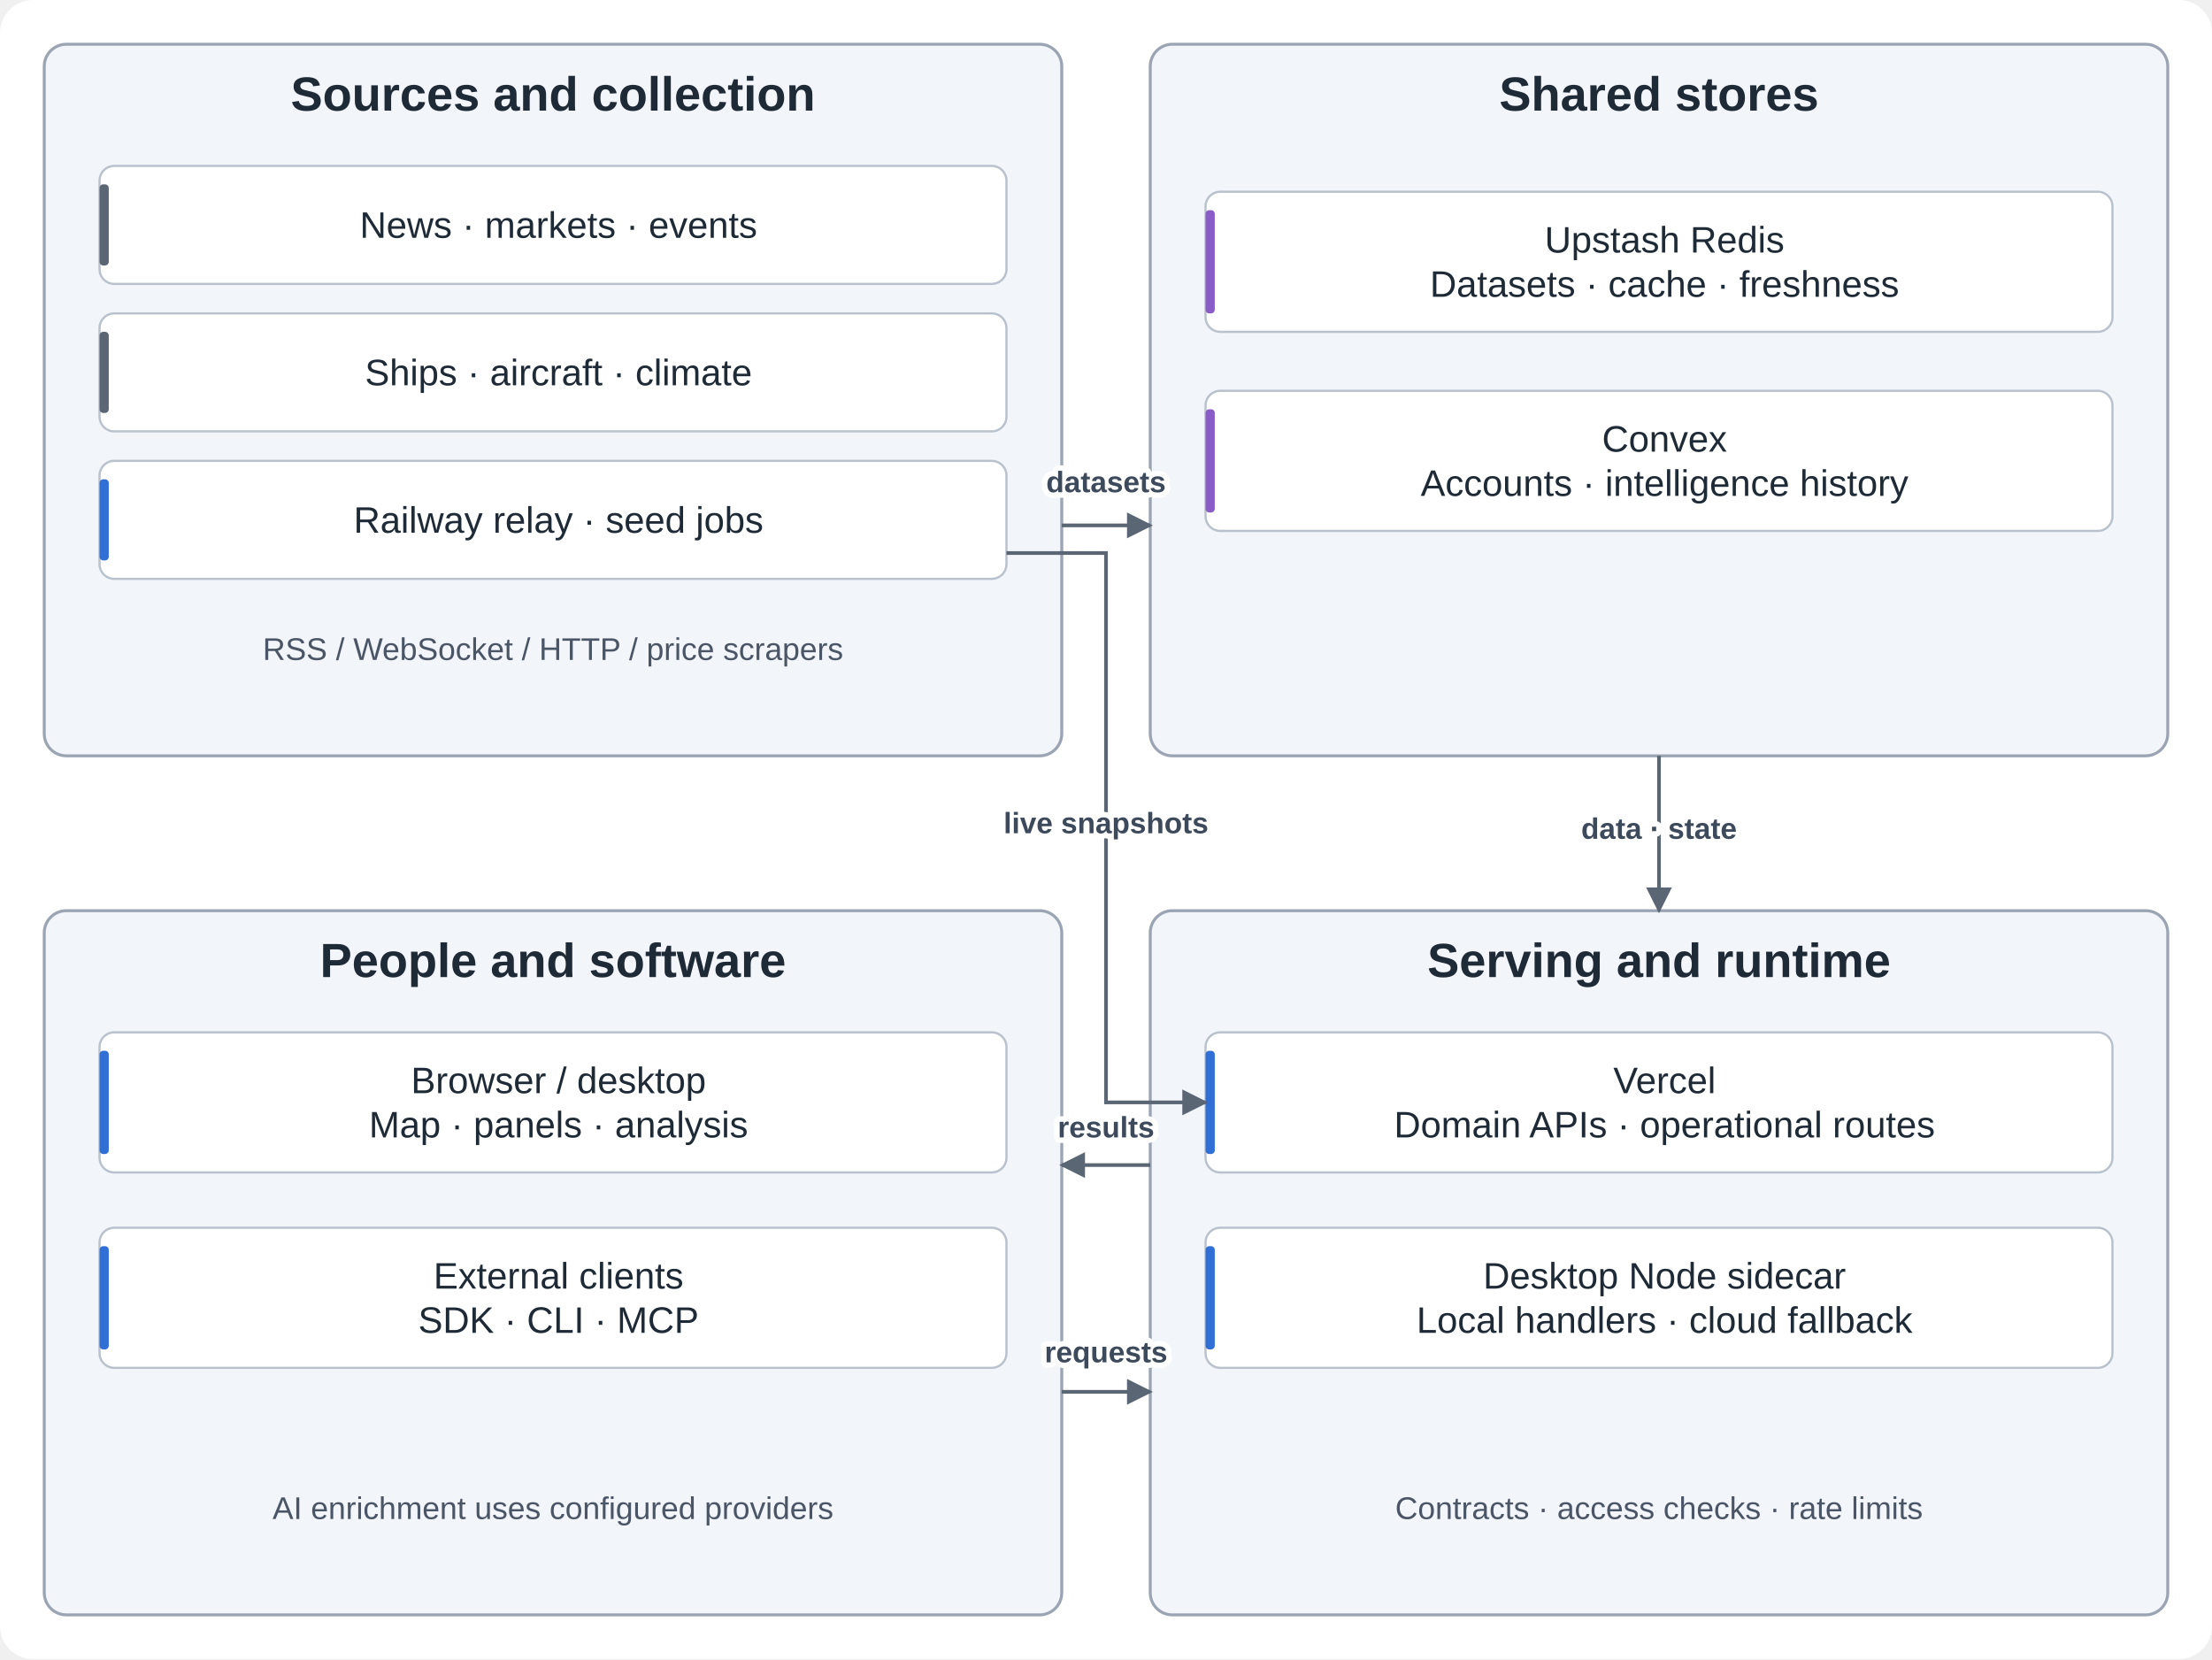
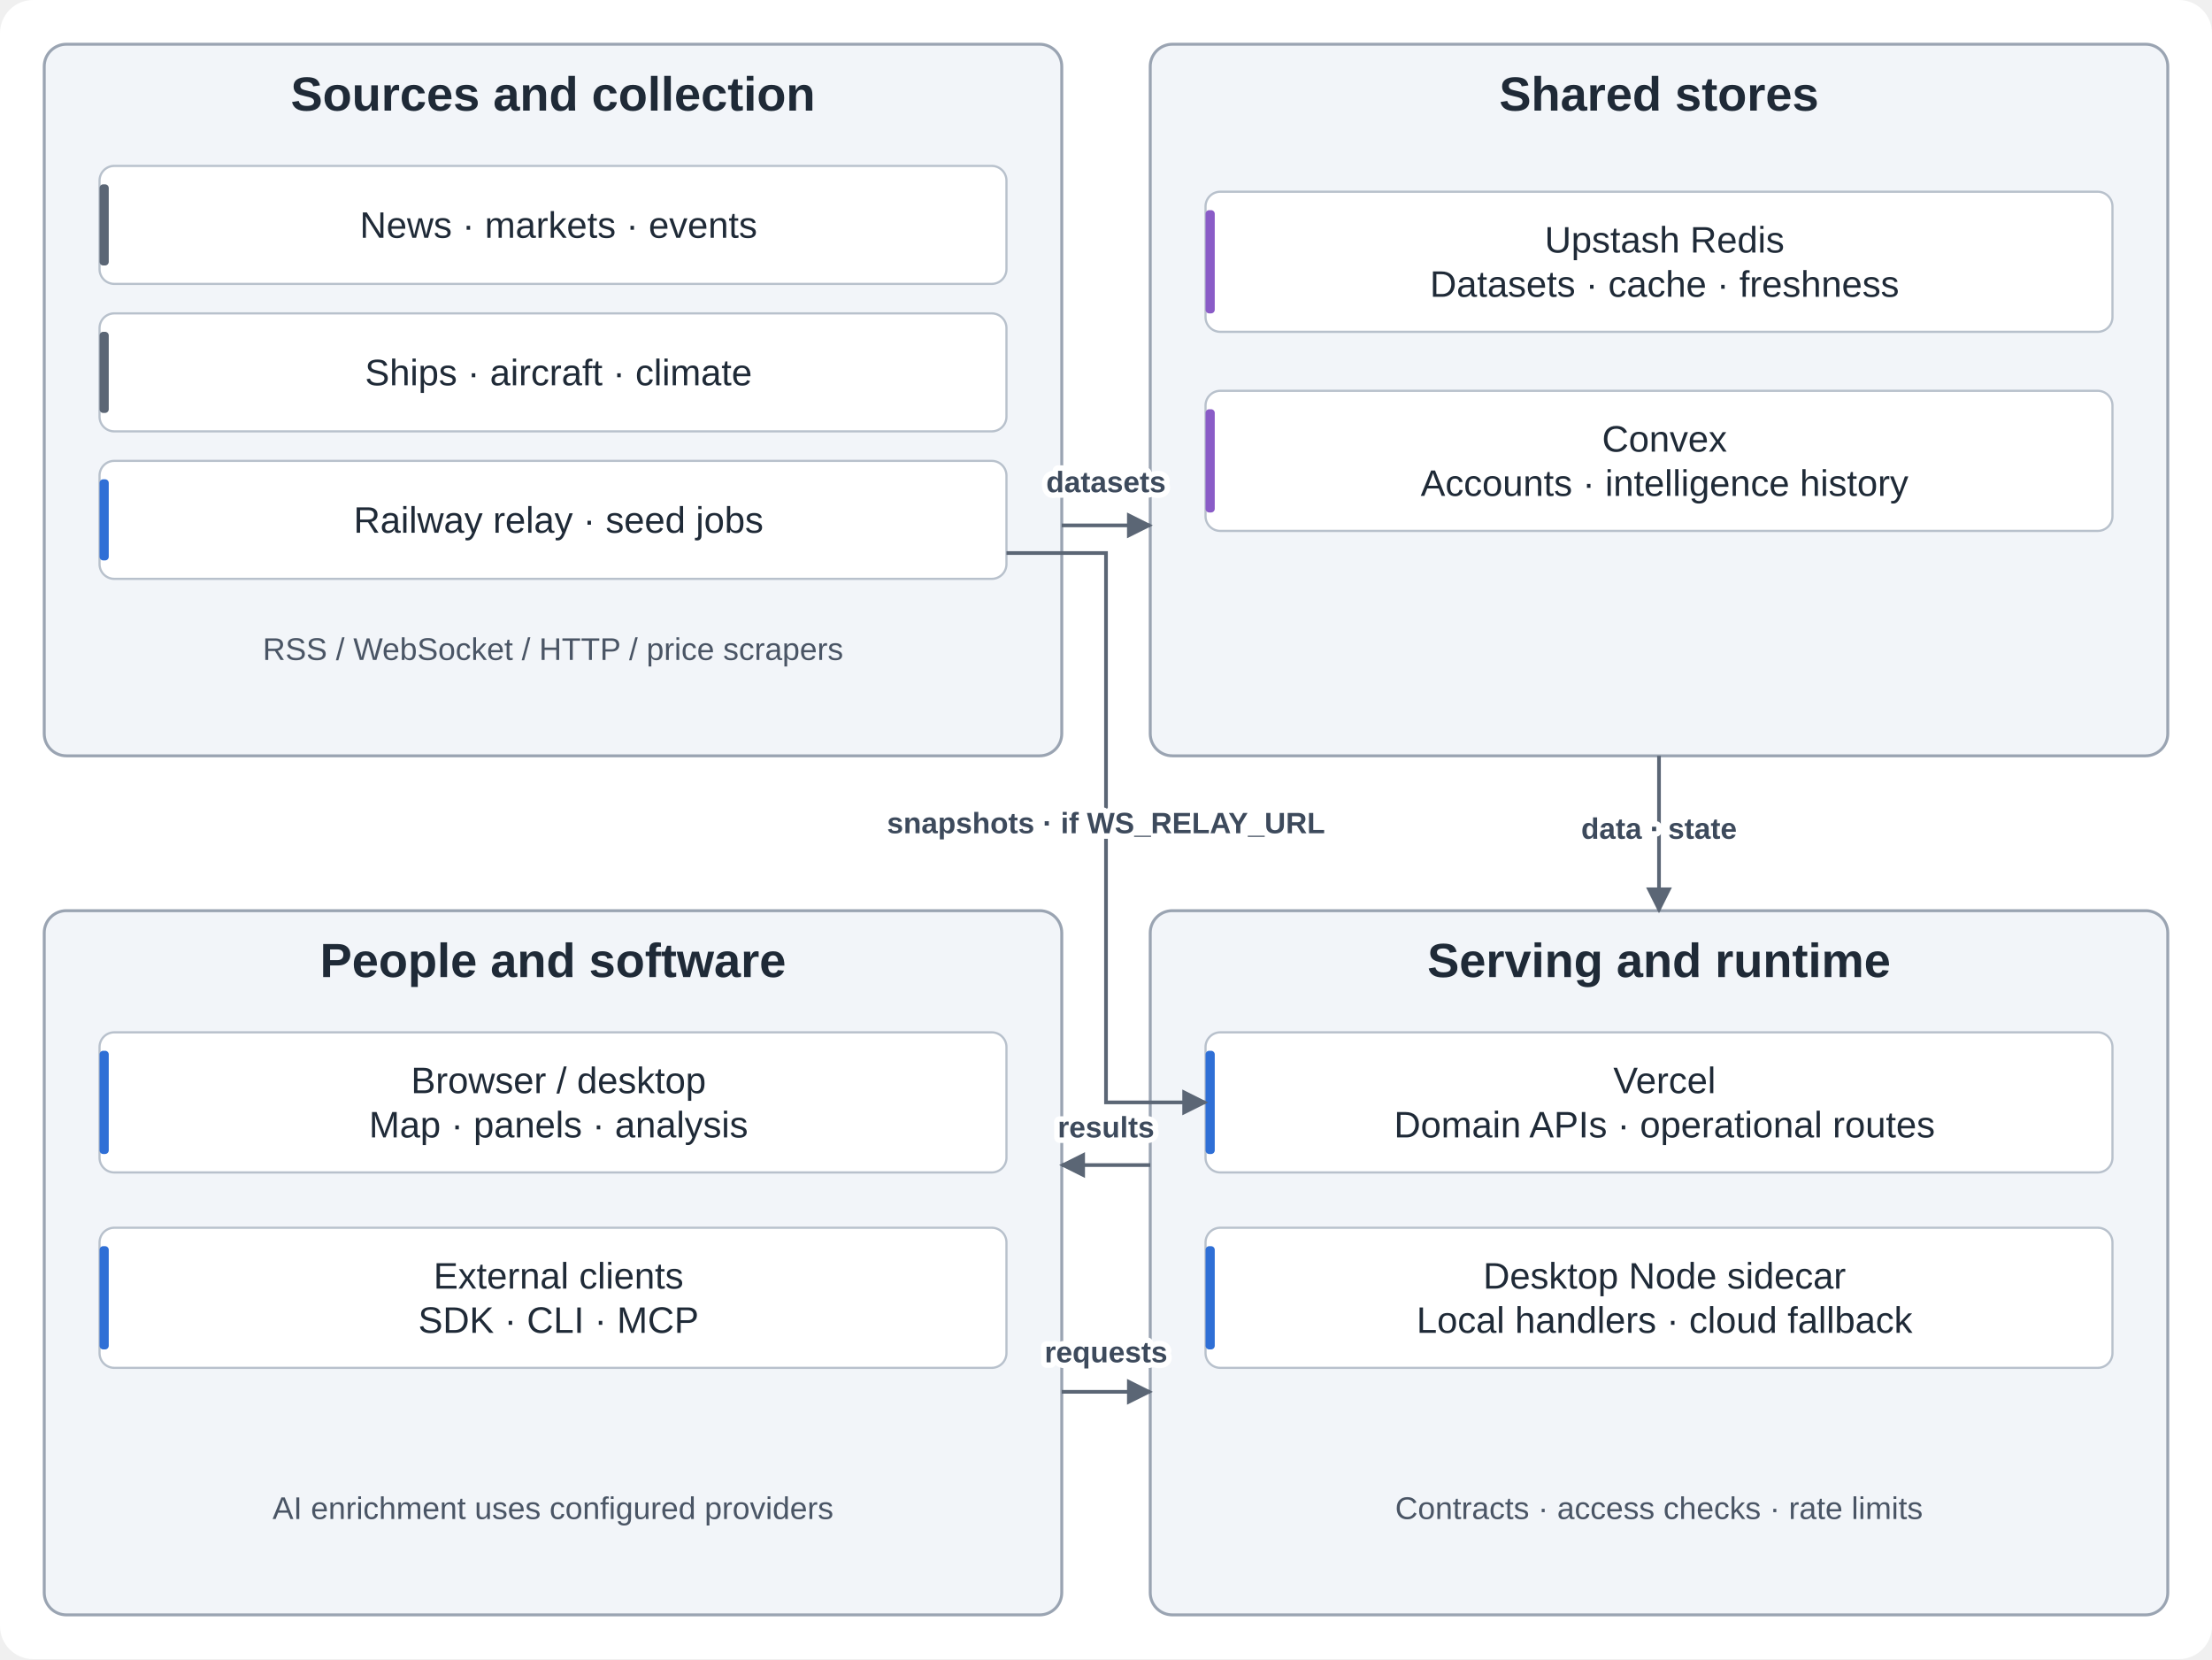
<svg xmlns="http://www.w3.org/2000/svg" viewBox="0 0 1200 900" width="1200" height="900" role="img" aria-labelledby="t d">
  <defs>
    <marker id="arr" viewBox="0 0 10 10" refX="9" refY="5" markerWidth="7" markerHeight="7" orient="auto">
      <path d="M0 0L10 5L0 10z" fill="#5b6675" />
    </marker>
    <marker id="ca" viewBox="0 0 10 10" refX="5" refY="5" markerWidth="6" markerHeight="6" orient="auto">
      <path d="M0 0L10 5L0 10z" fill="#5b6675" />
    </marker>
  </defs>
  <style>
text{font-family:-apple-system,"Helvetica Neue",Arial,"PingFang SC",sans-serif;fill:#1f2a37}
.gt{font-size:26px;font-weight:700}
.st{font-size:20px;font-weight:700}
.ag{font-size:20px}
.q{font-size:18px;fill:#3d4a5c}
.lb{font-size:17px;fill:#4a5565}
.al{font-size:16px;font-weight:600;fill:#3d4a5c;paint-order:stroke;stroke:#ffffff;stroke-width:6px;stroke-linejoin:round}
.grp{fill:#f2f5f9;stroke:#9aa4b2;stroke-width:1.6}
.sub{fill:#e8edf3;stroke:#b8c1cc;stroke-width:1.2}
.agent{fill:#ffffff;stroke:#b8c1cc;stroke-width:1.2}
.human{fill:#d6e6fb;stroke:#9cbbe6;stroke-width:1.2}
.front{fill:#dcf0e0;stroke:#9ccfa8;stroke-width:1.2}
.flow{stroke:#5b6675;stroke-width:2;fill:none;marker-end:url(#arr)}
.back{stroke-dasharray:7 5}
.cyc{stroke:#5b6675;stroke-width:2;fill:none;marker-end:url(#ca)}
.num{fill:#1f2a37}
.numt{font-size:16px;font-weight:700;fill:#ffffff}
</style>
  <rect width="1200" height="900" rx="18" fill="#ffffff" />
  <rect x="24" y="24" width="552" height="386" rx="12" class="grp" />
  <text x="300.0" y="60" class="gt" text-anchor="middle">Sources and collection</text>
  <rect x="54" y="90" width="492" height="64" rx="8" class="agent" />
  <rect x="54" y="100" width="5" height="44" rx="2" fill="#5b6675" />
  <text x="303.0" y="129.0" class="ag" text-anchor="middle">News · markets · events</text>
  <rect x="54" y="170" width="492" height="64" rx="8" class="agent" />
  <rect x="54" y="180" width="5" height="44" rx="2" fill="#5b6675" />
  <text x="303.0" y="209.0" class="ag" text-anchor="middle">Ships · aircraft · climate</text>
  <rect x="54" y="250" width="492" height="64" rx="8" class="agent" />
  <rect x="54" y="260" width="5" height="44" rx="2" fill="#2f6fd6" />
  <text x="303.0" y="289.0" class="ag" text-anchor="middle">Railway relay · seed jobs</text>
  <text x="300.0" y="358" class="lb" text-anchor="middle">RSS / WebSocket / HTTP / price scrapers</text>
  <rect x="624" y="24" width="552" height="386" rx="12" class="grp" />
  <text x="900.0" y="60" class="gt" text-anchor="middle">Shared stores</text>
  <rect x="654" y="104" width="492" height="76" rx="8" class="agent" />
  <rect x="654" y="114" width="5" height="56" rx="2" fill="#8a5cc7" />
  <text x="903.0" y="137.0" class="ag" text-anchor="middle">Upstash Redis</text>
  <text x="903.0" y="161.0" class="ag" text-anchor="middle">Datasets · cache · freshness</text>
  <rect x="654" y="212" width="492" height="76" rx="8" class="agent" />
  <rect x="654" y="222" width="5" height="56" rx="2" fill="#8a5cc7" />
  <text x="903.0" y="245.0" class="ag" text-anchor="middle">Convex</text>
  <text x="903.0" y="269.0" class="ag" text-anchor="middle">Accounts · intelligence history</text>
  <rect x="624" y="494" width="552" height="382" rx="12" class="grp" />
  <text x="900.0" y="530" class="gt" text-anchor="middle">Serving and runtime</text>
  <rect x="654" y="560" width="492" height="76" rx="8" class="agent" />
  <rect x="654" y="570" width="5" height="56" rx="2" fill="#2f6fd6" />
  <text x="903.0" y="593.0" class="ag" text-anchor="middle">Vercel</text>
  <text x="903.0" y="617.0" class="ag" text-anchor="middle">Domain APIs · operational routes</text>
  <rect x="654" y="666" width="492" height="76" rx="8" class="agent" />
  <rect x="654" y="676" width="5" height="56" rx="2" fill="#2f6fd6" />
  <text x="903.0" y="699.0" class="ag" text-anchor="middle">Desktop Node sidecar</text>
  <text x="903.0" y="723.0" class="ag" text-anchor="middle">Local handlers · cloud fallback</text>
  <text x="900.0" y="824" class="lb" text-anchor="middle">Contracts · access checks · rate limits</text>
  <rect x="24" y="494" width="552" height="382" rx="12" class="grp" />
  <text x="300.0" y="530" class="gt" text-anchor="middle">People and software</text>
  <rect x="54" y="560" width="492" height="76" rx="8" class="agent" />
  <rect x="54" y="570" width="5" height="56" rx="2" fill="#2f6fd6" />
  <text x="303.0" y="593.0" class="ag" text-anchor="middle">Browser / desktop</text>
  <text x="303.0" y="617.0" class="ag" text-anchor="middle">Map · panels · analysis</text>
  <rect x="54" y="666" width="492" height="76" rx="8" class="agent" />
  <rect x="54" y="676" width="5" height="56" rx="2" fill="#2f6fd6" />
  <text x="303.0" y="699.0" class="ag" text-anchor="middle">External clients</text>
  <text x="303.0" y="723.0" class="ag" text-anchor="middle">SDK · CLI · MCP</text>
  <text x="300.0" y="824" class="lb" text-anchor="middle">AI enrichment uses configured providers</text>
  <path d="M576 285H624" class="flow" />
  <text x="600" y="267" class="al" text-anchor="middle">datasets</text>
  <path d="M900 410V494" class="flow" />
  <text x="900" y="455" class="al" text-anchor="middle">data · state</text>
  <path d="M624 632H576" class="flow" />
  <text x="600" y="617" class="al" text-anchor="middle">results</text>
  <path d="M546 300H600V598H654" class="flow" />
-   <text x="600" y="452" class="al" text-anchor="middle">live snapshots</text>
+   <text x="600" y="452" class="al" text-anchor="middle">snapshots · if WS_RELAY_URL</text>
  <path d="M576 755H624" class="flow" />
  <text x="600" y="739" class="al" text-anchor="middle">requests</text>
</svg>
